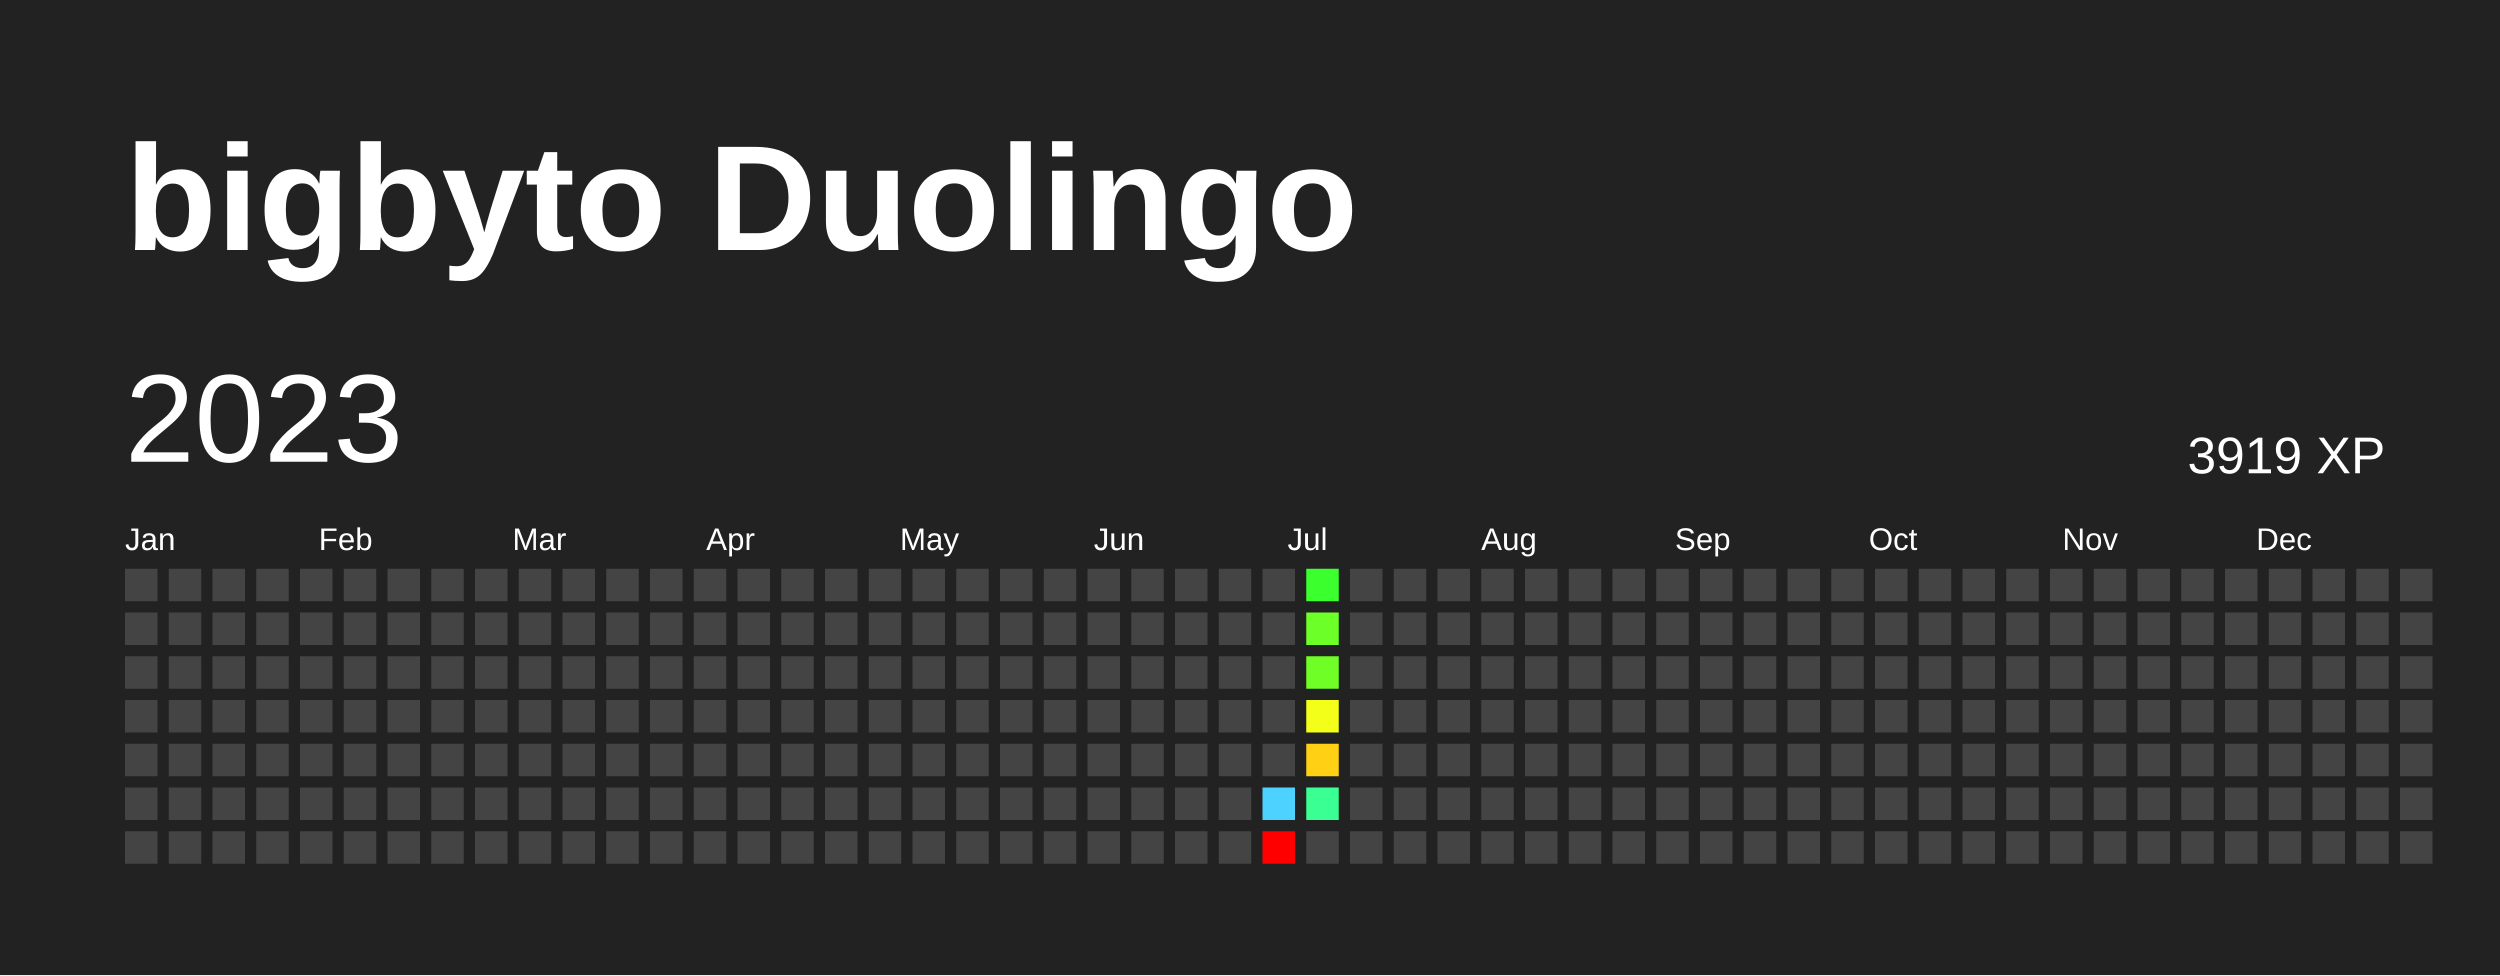
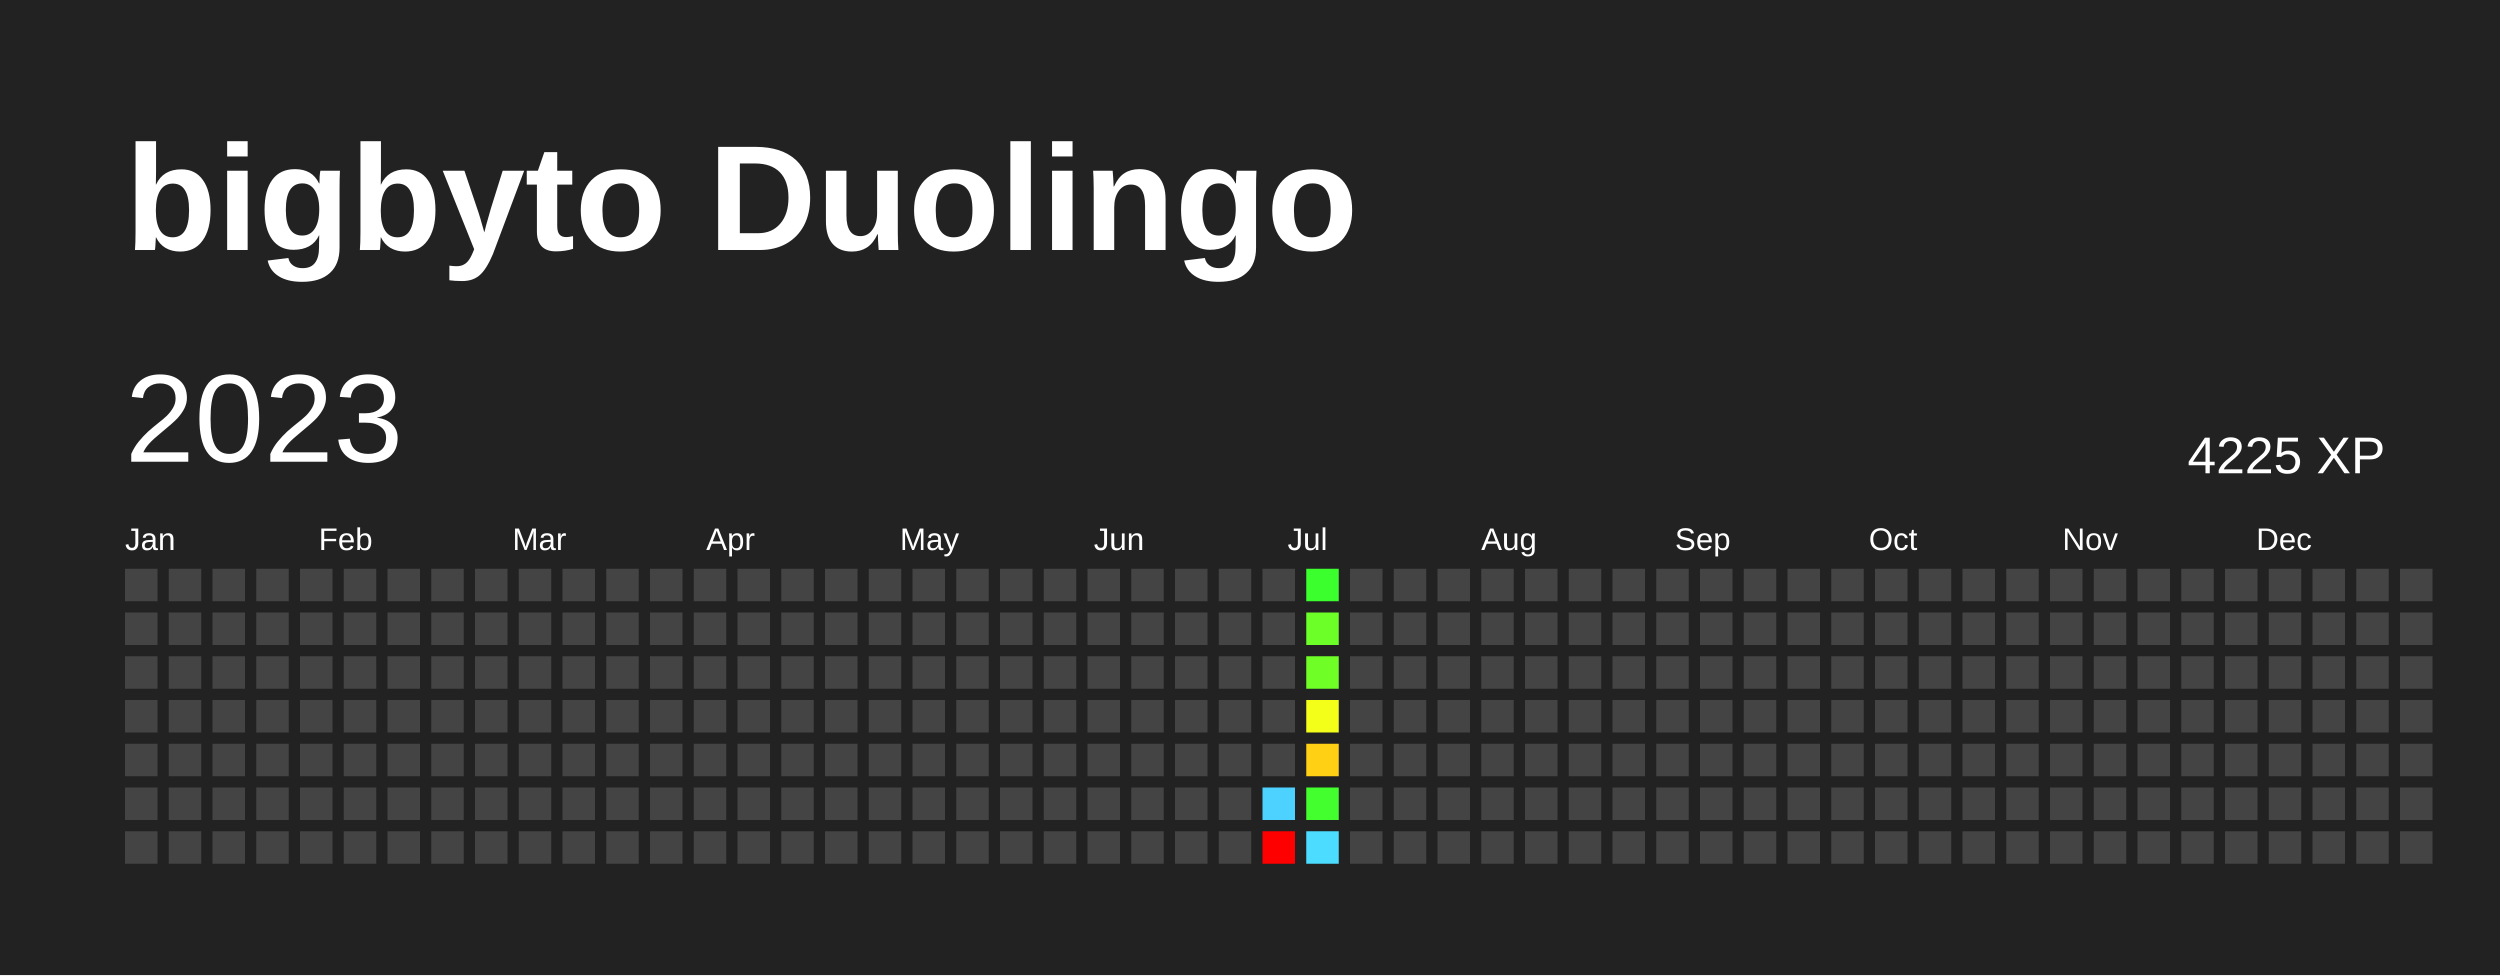
<svg xmlns="http://www.w3.org/2000/svg" baseProfile="full" height="78mm" version="1.1" viewBox="0,0,200,78" width="200mm">
  <defs />
  <rect fill="#222222" height="78" width="200" x="0" y="0" />
  <text fill="#FFFFFF" style="font-size:12px; font-family:Arial; font-weight:bold;" x="10" y="20">bigbyto Duolingo</text>
  <text dominant-baseline="hanging" fill="#FFFFFF" style="font-size:10.0px; font-family:Arial;" x="10" y="30">2023</text>
-   <text dominant-baseline="hanging" fill="#FFFFFF" style="font-size:4.125px; font-family:Arial;" x="175" y="35">3919 XP</text>
+   <text dominant-baseline="hanging" fill="#FFFFFF" style="font-size:4.125px; font-family:Arial;" x="175" y="35">4225 XP</text>
  <text fill="#FFFFFF" style="font-size:2.5px; font-family:Arial" x="10.0" y="44">Jan</text>
  <text fill="#FFFFFF" style="font-size:2.5px; font-family:Arial" x="25.5" y="44">Feb</text>
  <text fill="#FFFFFF" style="font-size:2.5px; font-family:Arial" x="41.0" y="44">Mar</text>
  <text fill="#FFFFFF" style="font-size:2.5px; font-family:Arial" x="56.5" y="44">Apr</text>
  <text fill="#FFFFFF" style="font-size:2.5px; font-family:Arial" x="72.0" y="44">May</text>
  <text fill="#FFFFFF" style="font-size:2.5px; font-family:Arial" x="87.5" y="44">Jun</text>
  <text fill="#FFFFFF" style="font-size:2.5px; font-family:Arial" x="103.0" y="44">Jul</text>
  <text fill="#FFFFFF" style="font-size:2.5px; font-family:Arial" x="118.5" y="44">Aug</text>
  <text fill="#FFFFFF" style="font-size:2.5px; font-family:Arial" x="134.0" y="44">Sep</text>
  <text fill="#FFFFFF" style="font-size:2.5px; font-family:Arial" x="149.5" y="44">Oct</text>
  <text fill="#FFFFFF" style="font-size:2.5px; font-family:Arial" x="165.0" y="44">Nov</text>
  <text fill="#FFFFFF" style="font-size:2.5px; font-family:Arial" x="180.5" y="44">Dec</text>
  <rect fill="#444444" height="2.6" width="2.6" x="10.0" y="45.5" />
  <rect fill="#444444" height="2.6" width="2.6" x="10.0" y="49.0" />
  <rect fill="#444444" height="2.6" width="2.6" x="10.0" y="52.5" />
  <rect fill="#444444" height="2.6" width="2.6" x="10.0" y="56.0" />
  <rect fill="#444444" height="2.6" width="2.6" x="10.0" y="59.5" />
  <rect fill="#444444" height="2.6" width="2.6" x="10.0" y="63.0" />
  <rect fill="#444444" height="2.6" width="2.6" x="10.0" y="66.5" />
  <rect fill="#444444" height="2.6" width="2.6" x="13.5" y="45.5" />
  <rect fill="#444444" height="2.6" width="2.6" x="13.5" y="49.0" />
  <rect fill="#444444" height="2.6" width="2.6" x="13.5" y="52.5" />
  <rect fill="#444444" height="2.6" width="2.6" x="13.5" y="56.0" />
  <rect fill="#444444" height="2.6" width="2.6" x="13.5" y="59.5" />
  <rect fill="#444444" height="2.6" width="2.6" x="13.5" y="63.0" />
  <rect fill="#444444" height="2.6" width="2.6" x="13.5" y="66.5" />
  <rect fill="#444444" height="2.6" width="2.6" x="17.0" y="45.5" />
  <rect fill="#444444" height="2.6" width="2.6" x="17.0" y="49.0" />
  <rect fill="#444444" height="2.6" width="2.6" x="17.0" y="52.5" />
  <rect fill="#444444" height="2.6" width="2.6" x="17.0" y="56.0" />
  <rect fill="#444444" height="2.6" width="2.6" x="17.0" y="59.5" />
  <rect fill="#444444" height="2.6" width="2.6" x="17.0" y="63.0" />
  <rect fill="#444444" height="2.6" width="2.6" x="17.0" y="66.5" />
  <rect fill="#444444" height="2.6" width="2.6" x="20.5" y="45.5" />
  <rect fill="#444444" height="2.6" width="2.6" x="20.5" y="49.0" />
  <rect fill="#444444" height="2.6" width="2.6" x="20.5" y="52.5" />
  <rect fill="#444444" height="2.6" width="2.6" x="20.5" y="56.0" />
  <rect fill="#444444" height="2.6" width="2.6" x="20.5" y="59.5" />
  <rect fill="#444444" height="2.6" width="2.6" x="20.5" y="63.0" />
  <rect fill="#444444" height="2.6" width="2.6" x="20.5" y="66.5" />
  <rect fill="#444444" height="2.6" width="2.6" x="24.0" y="45.5" />
  <rect fill="#444444" height="2.6" width="2.6" x="24.0" y="49.0" />
  <rect fill="#444444" height="2.6" width="2.6" x="24.0" y="52.5" />
  <rect fill="#444444" height="2.6" width="2.6" x="24.0" y="56.0" />
  <rect fill="#444444" height="2.6" width="2.6" x="24.0" y="59.5" />
  <rect fill="#444444" height="2.6" width="2.6" x="24.0" y="63.0" />
  <rect fill="#444444" height="2.6" width="2.6" x="24.0" y="66.5" />
  <rect fill="#444444" height="2.6" width="2.6" x="27.5" y="45.5" />
  <rect fill="#444444" height="2.6" width="2.6" x="27.5" y="49.0" />
  <rect fill="#444444" height="2.6" width="2.6" x="27.5" y="52.5" />
  <rect fill="#444444" height="2.6" width="2.6" x="27.5" y="56.0" />
  <rect fill="#444444" height="2.6" width="2.6" x="27.5" y="59.5" />
  <rect fill="#444444" height="2.6" width="2.6" x="27.5" y="63.0" />
  <rect fill="#444444" height="2.6" width="2.6" x="27.5" y="66.5" />
  <rect fill="#444444" height="2.6" width="2.6" x="31.0" y="45.5" />
  <rect fill="#444444" height="2.6" width="2.6" x="31.0" y="49.0" />
  <rect fill="#444444" height="2.6" width="2.6" x="31.0" y="52.5" />
  <rect fill="#444444" height="2.6" width="2.6" x="31.0" y="56.0" />
  <rect fill="#444444" height="2.6" width="2.6" x="31.0" y="59.5" />
  <rect fill="#444444" height="2.6" width="2.6" x="31.0" y="63.0" />
  <rect fill="#444444" height="2.6" width="2.6" x="31.0" y="66.5" />
  <rect fill="#444444" height="2.6" width="2.6" x="34.5" y="45.5" />
  <rect fill="#444444" height="2.6" width="2.6" x="34.5" y="49.0" />
  <rect fill="#444444" height="2.6" width="2.6" x="34.5" y="52.5" />
  <rect fill="#444444" height="2.6" width="2.6" x="34.5" y="56.0" />
  <rect fill="#444444" height="2.6" width="2.6" x="34.5" y="59.5" />
  <rect fill="#444444" height="2.6" width="2.6" x="34.5" y="63.0" />
  <rect fill="#444444" height="2.6" width="2.6" x="34.5" y="66.5" />
  <rect fill="#444444" height="2.6" width="2.6" x="38.0" y="45.5" />
  <rect fill="#444444" height="2.6" width="2.6" x="38.0" y="49.0" />
  <rect fill="#444444" height="2.6" width="2.6" x="38.0" y="52.5" />
  <rect fill="#444444" height="2.6" width="2.6" x="38.0" y="56.0" />
  <rect fill="#444444" height="2.6" width="2.6" x="38.0" y="59.5" />
  <rect fill="#444444" height="2.6" width="2.6" x="38.0" y="63.0" />
  <rect fill="#444444" height="2.6" width="2.6" x="38.0" y="66.5" />
  <rect fill="#444444" height="2.6" width="2.6" x="41.5" y="45.5" />
  <rect fill="#444444" height="2.6" width="2.6" x="41.5" y="49.0" />
  <rect fill="#444444" height="2.6" width="2.6" x="41.5" y="52.5" />
  <rect fill="#444444" height="2.6" width="2.6" x="41.5" y="56.0" />
  <rect fill="#444444" height="2.6" width="2.6" x="41.5" y="59.5" />
  <rect fill="#444444" height="2.6" width="2.6" x="41.5" y="63.0" />
  <rect fill="#444444" height="2.6" width="2.6" x="41.5" y="66.5" />
  <rect fill="#444444" height="2.6" width="2.6" x="45.0" y="45.5" />
  <rect fill="#444444" height="2.6" width="2.6" x="45.0" y="49.0" />
  <rect fill="#444444" height="2.6" width="2.6" x="45.0" y="52.5" />
  <rect fill="#444444" height="2.6" width="2.6" x="45.0" y="56.0" />
  <rect fill="#444444" height="2.6" width="2.6" x="45.0" y="59.5" />
  <rect fill="#444444" height="2.6" width="2.6" x="45.0" y="63.0" />
  <rect fill="#444444" height="2.6" width="2.6" x="45.0" y="66.5" />
  <rect fill="#444444" height="2.6" width="2.6" x="48.5" y="45.5" />
  <rect fill="#444444" height="2.6" width="2.6" x="48.5" y="49.0" />
  <rect fill="#444444" height="2.6" width="2.6" x="48.5" y="52.5" />
  <rect fill="#444444" height="2.6" width="2.6" x="48.5" y="56.0" />
  <rect fill="#444444" height="2.6" width="2.6" x="48.5" y="59.5" />
  <rect fill="#444444" height="2.6" width="2.6" x="48.5" y="63.0" />
  <rect fill="#444444" height="2.6" width="2.6" x="48.5" y="66.5" />
  <rect fill="#444444" height="2.6" width="2.6" x="52.0" y="45.5" />
  <rect fill="#444444" height="2.6" width="2.6" x="52.0" y="49.0" />
  <rect fill="#444444" height="2.6" width="2.6" x="52.0" y="52.5" />
  <rect fill="#444444" height="2.6" width="2.6" x="52.0" y="56.0" />
  <rect fill="#444444" height="2.6" width="2.6" x="52.0" y="59.5" />
  <rect fill="#444444" height="2.6" width="2.6" x="52.0" y="63.0" />
  <rect fill="#444444" height="2.6" width="2.6" x="52.0" y="66.5" />
  <rect fill="#444444" height="2.6" width="2.6" x="55.5" y="45.5" />
  <rect fill="#444444" height="2.6" width="2.6" x="55.5" y="49.0" />
  <rect fill="#444444" height="2.6" width="2.6" x="55.5" y="52.5" />
  <rect fill="#444444" height="2.6" width="2.6" x="55.5" y="56.0" />
  <rect fill="#444444" height="2.6" width="2.6" x="55.5" y="59.5" />
  <rect fill="#444444" height="2.6" width="2.6" x="55.5" y="63.0" />
  <rect fill="#444444" height="2.6" width="2.6" x="55.5" y="66.5" />
  <rect fill="#444444" height="2.6" width="2.6" x="59.0" y="45.5" />
  <rect fill="#444444" height="2.6" width="2.6" x="59.0" y="49.0" />
  <rect fill="#444444" height="2.6" width="2.6" x="59.0" y="52.5" />
  <rect fill="#444444" height="2.6" width="2.6" x="59.0" y="56.0" />
  <rect fill="#444444" height="2.6" width="2.6" x="59.0" y="59.5" />
  <rect fill="#444444" height="2.6" width="2.6" x="59.0" y="63.0" />
  <rect fill="#444444" height="2.6" width="2.6" x="59.0" y="66.5" />
  <rect fill="#444444" height="2.6" width="2.6" x="62.5" y="45.5" />
  <rect fill="#444444" height="2.6" width="2.6" x="62.5" y="49.0" />
  <rect fill="#444444" height="2.6" width="2.6" x="62.5" y="52.5" />
  <rect fill="#444444" height="2.6" width="2.6" x="62.5" y="56.0" />
  <rect fill="#444444" height="2.6" width="2.6" x="62.5" y="59.5" />
  <rect fill="#444444" height="2.6" width="2.6" x="62.5" y="63.0" />
  <rect fill="#444444" height="2.6" width="2.6" x="62.5" y="66.5" />
  <rect fill="#444444" height="2.6" width="2.6" x="66.0" y="45.5" />
  <rect fill="#444444" height="2.6" width="2.6" x="66.0" y="49.0" />
  <rect fill="#444444" height="2.6" width="2.6" x="66.0" y="52.5" />
  <rect fill="#444444" height="2.6" width="2.6" x="66.0" y="56.0" />
  <rect fill="#444444" height="2.6" width="2.6" x="66.0" y="59.5" />
  <rect fill="#444444" height="2.6" width="2.6" x="66.0" y="63.0" />
  <rect fill="#444444" height="2.6" width="2.6" x="66.0" y="66.5" />
  <rect fill="#444444" height="2.6" width="2.6" x="69.5" y="45.5" />
  <rect fill="#444444" height="2.6" width="2.6" x="69.5" y="49.0" />
  <rect fill="#444444" height="2.6" width="2.6" x="69.5" y="52.5" />
  <rect fill="#444444" height="2.6" width="2.6" x="69.5" y="56.0" />
  <rect fill="#444444" height="2.6" width="2.6" x="69.5" y="59.5" />
  <rect fill="#444444" height="2.6" width="2.6" x="69.5" y="63.0" />
  <rect fill="#444444" height="2.6" width="2.6" x="69.5" y="66.5" />
  <rect fill="#444444" height="2.6" width="2.6" x="73.0" y="45.5" />
  <rect fill="#444444" height="2.6" width="2.6" x="73.0" y="49.0" />
  <rect fill="#444444" height="2.6" width="2.6" x="73.0" y="52.5" />
  <rect fill="#444444" height="2.6" width="2.6" x="73.0" y="56.0" />
  <rect fill="#444444" height="2.6" width="2.6" x="73.0" y="59.5" />
  <rect fill="#444444" height="2.6" width="2.6" x="73.0" y="63.0" />
  <rect fill="#444444" height="2.6" width="2.6" x="73.0" y="66.5" />
  <rect fill="#444444" height="2.6" width="2.6" x="76.5" y="45.5" />
  <rect fill="#444444" height="2.6" width="2.6" x="76.5" y="49.0" />
  <rect fill="#444444" height="2.6" width="2.6" x="76.5" y="52.5" />
  <rect fill="#444444" height="2.6" width="2.6" x="76.5" y="56.0" />
  <rect fill="#444444" height="2.6" width="2.6" x="76.5" y="59.5" />
  <rect fill="#444444" height="2.6" width="2.6" x="76.5" y="63.0" />
  <rect fill="#444444" height="2.6" width="2.6" x="76.5" y="66.5" />
  <rect fill="#444444" height="2.6" width="2.6" x="80.0" y="45.5" />
  <rect fill="#444444" height="2.6" width="2.6" x="80.0" y="49.0" />
  <rect fill="#444444" height="2.6" width="2.6" x="80.0" y="52.5" />
  <rect fill="#444444" height="2.6" width="2.6" x="80.0" y="56.0" />
  <rect fill="#444444" height="2.6" width="2.6" x="80.0" y="59.5" />
  <rect fill="#444444" height="2.6" width="2.6" x="80.0" y="63.0" />
  <rect fill="#444444" height="2.6" width="2.6" x="80.0" y="66.5" />
  <rect fill="#444444" height="2.6" width="2.6" x="83.5" y="45.5" />
  <rect fill="#444444" height="2.6" width="2.6" x="83.5" y="49.0" />
  <rect fill="#444444" height="2.6" width="2.6" x="83.5" y="52.5" />
  <rect fill="#444444" height="2.6" width="2.6" x="83.5" y="56.0" />
  <rect fill="#444444" height="2.6" width="2.6" x="83.5" y="59.5" />
  <rect fill="#444444" height="2.6" width="2.6" x="83.5" y="63.0" />
  <rect fill="#444444" height="2.6" width="2.6" x="83.5" y="66.5" />
  <rect fill="#444444" height="2.6" width="2.6" x="87.0" y="45.5" />
  <rect fill="#444444" height="2.6" width="2.6" x="87.0" y="49.0" />
  <rect fill="#444444" height="2.6" width="2.6" x="87.0" y="52.5" />
  <rect fill="#444444" height="2.6" width="2.6" x="87.0" y="56.0" />
  <rect fill="#444444" height="2.6" width="2.6" x="87.0" y="59.5" />
  <rect fill="#444444" height="2.6" width="2.6" x="87.0" y="63.0" />
  <rect fill="#444444" height="2.6" width="2.6" x="87.0" y="66.5" />
  <rect fill="#444444" height="2.6" width="2.6" x="90.5" y="45.5" />
  <rect fill="#444444" height="2.6" width="2.6" x="90.5" y="49.0" />
  <rect fill="#444444" height="2.6" width="2.6" x="90.5" y="52.5" />
  <rect fill="#444444" height="2.6" width="2.6" x="90.5" y="56.0" />
  <rect fill="#444444" height="2.6" width="2.6" x="90.5" y="59.5" />
  <rect fill="#444444" height="2.6" width="2.6" x="90.5" y="63.0" />
  <rect fill="#444444" height="2.6" width="2.6" x="90.5" y="66.5" />
  <rect fill="#444444" height="2.6" width="2.6" x="94.0" y="45.5" />
  <rect fill="#444444" height="2.6" width="2.6" x="94.0" y="49.0" />
  <rect fill="#444444" height="2.6" width="2.6" x="94.0" y="52.5" />
  <rect fill="#444444" height="2.6" width="2.6" x="94.0" y="56.0" />
  <rect fill="#444444" height="2.6" width="2.6" x="94.0" y="59.5" />
  <rect fill="#444444" height="2.6" width="2.6" x="94.0" y="63.0" />
  <rect fill="#444444" height="2.6" width="2.6" x="94.0" y="66.5" />
  <rect fill="#444444" height="2.6" width="2.6" x="97.5" y="45.5" />
  <rect fill="#444444" height="2.6" width="2.6" x="97.5" y="49.0" />
  <rect fill="#444444" height="2.6" width="2.6" x="97.5" y="52.5" />
  <rect fill="#444444" height="2.6" width="2.6" x="97.5" y="56.0" />
  <rect fill="#444444" height="2.6" width="2.6" x="97.5" y="59.5" />
  <rect fill="#444444" height="2.6" width="2.6" x="97.5" y="63.0" />
  <rect fill="#444444" height="2.6" width="2.6" x="97.5" y="66.5" />
  <rect fill="#444444" height="2.6" width="2.6" x="101.0" y="45.5" />
  <rect fill="#444444" height="2.6" width="2.6" x="101.0" y="49.0" />
  <rect fill="#444444" height="2.6" width="2.6" x="101.0" y="52.5" />
  <rect fill="#444444" height="2.6" width="2.6" x="101.0" y="56.0" />
  <rect fill="#444444" height="2.6" width="2.6" x="101.0" y="59.5" />
  <rect fill="#4dd2ff" height="2.6" width="2.6" x="101.0" y="63.0" />
  <rect fill="red" height="2.6" width="2.6" x="101.0" y="66.5" />
  <rect fill="#3cff2e" height="2.6" width="2.6" x="104.5" y="45.5" />
  <rect fill="#6cff28" height="2.6" width="2.6" x="104.5" y="49.0" />
  <rect fill="#6fff27" height="2.6" width="2.6" x="104.5" y="52.5" />
  <rect fill="#f3ff19" height="2.6" width="2.6" x="104.5" y="56.0" />
  <rect fill="#ffd013" height="2.6" width="2.6" x="104.5" y="59.5" />
-   <rect fill="#3aff92" height="2.6" width="2.6" x="104.5" y="63.0" />
-   <rect fill="#444444" height="2.6" width="2.6" x="104.5" y="66.5" />
+   <rect fill="#42ff2d" height="2.6" width="2.6" x="104.5" y="63.0" />
+   <rect fill="#4cdcff" height="2.6" width="2.6" x="104.5" y="66.5" />
  <rect fill="#444444" height="2.6" width="2.6" x="108.0" y="45.5" />
  <rect fill="#444444" height="2.6" width="2.6" x="108.0" y="49.0" />
  <rect fill="#444444" height="2.6" width="2.6" x="108.0" y="52.5" />
  <rect fill="#444444" height="2.6" width="2.6" x="108.0" y="56.0" />
  <rect fill="#444444" height="2.6" width="2.6" x="108.0" y="59.5" />
  <rect fill="#444444" height="2.6" width="2.6" x="108.0" y="63.0" />
  <rect fill="#444444" height="2.6" width="2.6" x="108.0" y="66.5" />
  <rect fill="#444444" height="2.6" width="2.6" x="111.5" y="45.5" />
  <rect fill="#444444" height="2.6" width="2.6" x="111.5" y="49.0" />
  <rect fill="#444444" height="2.6" width="2.6" x="111.5" y="52.5" />
  <rect fill="#444444" height="2.6" width="2.6" x="111.5" y="56.0" />
  <rect fill="#444444" height="2.6" width="2.6" x="111.5" y="59.5" />
  <rect fill="#444444" height="2.6" width="2.6" x="111.5" y="63.0" />
  <rect fill="#444444" height="2.6" width="2.6" x="111.5" y="66.5" />
  <rect fill="#444444" height="2.6" width="2.6" x="115.0" y="45.5" />
  <rect fill="#444444" height="2.6" width="2.6" x="115.0" y="49.0" />
  <rect fill="#444444" height="2.6" width="2.6" x="115.0" y="52.5" />
  <rect fill="#444444" height="2.6" width="2.6" x="115.0" y="56.0" />
  <rect fill="#444444" height="2.6" width="2.6" x="115.0" y="59.5" />
  <rect fill="#444444" height="2.6" width="2.6" x="115.0" y="63.0" />
  <rect fill="#444444" height="2.6" width="2.6" x="115.0" y="66.5" />
  <rect fill="#444444" height="2.6" width="2.6" x="118.5" y="45.5" />
  <rect fill="#444444" height="2.6" width="2.6" x="118.5" y="49.0" />
  <rect fill="#444444" height="2.6" width="2.6" x="118.5" y="52.5" />
  <rect fill="#444444" height="2.6" width="2.6" x="118.5" y="56.0" />
  <rect fill="#444444" height="2.6" width="2.6" x="118.5" y="59.5" />
  <rect fill="#444444" height="2.6" width="2.6" x="118.5" y="63.0" />
  <rect fill="#444444" height="2.6" width="2.6" x="118.5" y="66.5" />
  <rect fill="#444444" height="2.6" width="2.6" x="122.0" y="45.5" />
  <rect fill="#444444" height="2.6" width="2.6" x="122.0" y="49.0" />
  <rect fill="#444444" height="2.6" width="2.6" x="122.0" y="52.5" />
  <rect fill="#444444" height="2.6" width="2.6" x="122.0" y="56.0" />
  <rect fill="#444444" height="2.6" width="2.6" x="122.0" y="59.5" />
  <rect fill="#444444" height="2.6" width="2.6" x="122.0" y="63.0" />
  <rect fill="#444444" height="2.6" width="2.6" x="122.0" y="66.5" />
  <rect fill="#444444" height="2.6" width="2.6" x="125.5" y="45.5" />
  <rect fill="#444444" height="2.6" width="2.6" x="125.5" y="49.0" />
  <rect fill="#444444" height="2.6" width="2.6" x="125.5" y="52.5" />
  <rect fill="#444444" height="2.6" width="2.6" x="125.5" y="56.0" />
  <rect fill="#444444" height="2.6" width="2.6" x="125.5" y="59.5" />
  <rect fill="#444444" height="2.6" width="2.6" x="125.5" y="63.0" />
  <rect fill="#444444" height="2.6" width="2.6" x="125.5" y="66.5" />
  <rect fill="#444444" height="2.6" width="2.6" x="129.0" y="45.5" />
  <rect fill="#444444" height="2.6" width="2.6" x="129.0" y="49.0" />
  <rect fill="#444444" height="2.6" width="2.6" x="129.0" y="52.5" />
  <rect fill="#444444" height="2.6" width="2.6" x="129.0" y="56.0" />
  <rect fill="#444444" height="2.6" width="2.6" x="129.0" y="59.5" />
  <rect fill="#444444" height="2.6" width="2.6" x="129.0" y="63.0" />
  <rect fill="#444444" height="2.6" width="2.6" x="129.0" y="66.5" />
  <rect fill="#444444" height="2.6" width="2.6" x="132.5" y="45.5" />
  <rect fill="#444444" height="2.6" width="2.6" x="132.5" y="49.0" />
  <rect fill="#444444" height="2.6" width="2.6" x="132.5" y="52.5" />
  <rect fill="#444444" height="2.6" width="2.6" x="132.5" y="56.0" />
  <rect fill="#444444" height="2.6" width="2.6" x="132.5" y="59.5" />
  <rect fill="#444444" height="2.6" width="2.6" x="132.5" y="63.0" />
  <rect fill="#444444" height="2.6" width="2.6" x="132.5" y="66.5" />
  <rect fill="#444444" height="2.6" width="2.6" x="136.0" y="45.5" />
  <rect fill="#444444" height="2.6" width="2.6" x="136.0" y="49.0" />
  <rect fill="#444444" height="2.6" width="2.6" x="136.0" y="52.5" />
  <rect fill="#444444" height="2.6" width="2.6" x="136.0" y="56.0" />
  <rect fill="#444444" height="2.6" width="2.6" x="136.0" y="59.5" />
  <rect fill="#444444" height="2.6" width="2.6" x="136.0" y="63.0" />
  <rect fill="#444444" height="2.6" width="2.6" x="136.0" y="66.5" />
  <rect fill="#444444" height="2.6" width="2.6" x="139.5" y="45.5" />
  <rect fill="#444444" height="2.6" width="2.6" x="139.5" y="49.0" />
  <rect fill="#444444" height="2.6" width="2.6" x="139.5" y="52.5" />
  <rect fill="#444444" height="2.6" width="2.6" x="139.5" y="56.0" />
  <rect fill="#444444" height="2.6" width="2.6" x="139.5" y="59.5" />
  <rect fill="#444444" height="2.6" width="2.6" x="139.5" y="63.0" />
  <rect fill="#444444" height="2.6" width="2.6" x="139.5" y="66.5" />
  <rect fill="#444444" height="2.6" width="2.6" x="143.0" y="45.5" />
  <rect fill="#444444" height="2.6" width="2.6" x="143.0" y="49.0" />
  <rect fill="#444444" height="2.6" width="2.6" x="143.0" y="52.5" />
  <rect fill="#444444" height="2.6" width="2.6" x="143.0" y="56.0" />
  <rect fill="#444444" height="2.6" width="2.6" x="143.0" y="59.5" />
  <rect fill="#444444" height="2.6" width="2.6" x="143.0" y="63.0" />
  <rect fill="#444444" height="2.6" width="2.6" x="143.0" y="66.5" />
  <rect fill="#444444" height="2.6" width="2.6" x="146.5" y="45.5" />
  <rect fill="#444444" height="2.6" width="2.6" x="146.5" y="49.0" />
  <rect fill="#444444" height="2.6" width="2.6" x="146.5" y="52.5" />
  <rect fill="#444444" height="2.6" width="2.6" x="146.5" y="56.0" />
  <rect fill="#444444" height="2.6" width="2.6" x="146.5" y="59.5" />
  <rect fill="#444444" height="2.6" width="2.6" x="146.5" y="63.0" />
  <rect fill="#444444" height="2.6" width="2.6" x="146.5" y="66.5" />
  <rect fill="#444444" height="2.6" width="2.6" x="150.0" y="45.5" />
  <rect fill="#444444" height="2.6" width="2.6" x="150.0" y="49.0" />
  <rect fill="#444444" height="2.6" width="2.6" x="150.0" y="52.5" />
  <rect fill="#444444" height="2.6" width="2.6" x="150.0" y="56.0" />
  <rect fill="#444444" height="2.6" width="2.6" x="150.0" y="59.5" />
  <rect fill="#444444" height="2.6" width="2.6" x="150.0" y="63.0" />
  <rect fill="#444444" height="2.6" width="2.6" x="150.0" y="66.5" />
  <rect fill="#444444" height="2.6" width="2.6" x="153.5" y="45.5" />
  <rect fill="#444444" height="2.6" width="2.6" x="153.5" y="49.0" />
  <rect fill="#444444" height="2.6" width="2.6" x="153.5" y="52.5" />
  <rect fill="#444444" height="2.6" width="2.6" x="153.5" y="56.0" />
  <rect fill="#444444" height="2.6" width="2.6" x="153.5" y="59.5" />
  <rect fill="#444444" height="2.6" width="2.6" x="153.5" y="63.0" />
  <rect fill="#444444" height="2.6" width="2.6" x="153.5" y="66.5" />
  <rect fill="#444444" height="2.6" width="2.6" x="157.0" y="45.5" />
  <rect fill="#444444" height="2.6" width="2.6" x="157.0" y="49.0" />
  <rect fill="#444444" height="2.6" width="2.6" x="157.0" y="52.5" />
  <rect fill="#444444" height="2.6" width="2.6" x="157.0" y="56.0" />
  <rect fill="#444444" height="2.6" width="2.6" x="157.0" y="59.5" />
  <rect fill="#444444" height="2.6" width="2.6" x="157.0" y="63.0" />
  <rect fill="#444444" height="2.6" width="2.6" x="157.0" y="66.5" />
  <rect fill="#444444" height="2.6" width="2.6" x="160.5" y="45.5" />
  <rect fill="#444444" height="2.6" width="2.6" x="160.5" y="49.0" />
  <rect fill="#444444" height="2.6" width="2.6" x="160.5" y="52.5" />
  <rect fill="#444444" height="2.6" width="2.6" x="160.5" y="56.0" />
  <rect fill="#444444" height="2.6" width="2.6" x="160.5" y="59.5" />
  <rect fill="#444444" height="2.6" width="2.6" x="160.5" y="63.0" />
  <rect fill="#444444" height="2.6" width="2.6" x="160.5" y="66.5" />
  <rect fill="#444444" height="2.6" width="2.6" x="164.0" y="45.5" />
  <rect fill="#444444" height="2.6" width="2.6" x="164.0" y="49.0" />
  <rect fill="#444444" height="2.6" width="2.6" x="164.0" y="52.5" />
  <rect fill="#444444" height="2.6" width="2.6" x="164.0" y="56.0" />
  <rect fill="#444444" height="2.6" width="2.6" x="164.0" y="59.5" />
  <rect fill="#444444" height="2.6" width="2.6" x="164.0" y="63.0" />
  <rect fill="#444444" height="2.6" width="2.6" x="164.0" y="66.5" />
  <rect fill="#444444" height="2.6" width="2.6" x="167.5" y="45.5" />
  <rect fill="#444444" height="2.6" width="2.6" x="167.5" y="49.0" />
  <rect fill="#444444" height="2.6" width="2.6" x="167.5" y="52.5" />
  <rect fill="#444444" height="2.6" width="2.6" x="167.5" y="56.0" />
  <rect fill="#444444" height="2.6" width="2.6" x="167.5" y="59.5" />
  <rect fill="#444444" height="2.6" width="2.6" x="167.5" y="63.0" />
  <rect fill="#444444" height="2.6" width="2.6" x="167.5" y="66.5" />
  <rect fill="#444444" height="2.6" width="2.6" x="171.0" y="45.5" />
  <rect fill="#444444" height="2.6" width="2.6" x="171.0" y="49.0" />
  <rect fill="#444444" height="2.6" width="2.6" x="171.0" y="52.5" />
  <rect fill="#444444" height="2.6" width="2.6" x="171.0" y="56.0" />
  <rect fill="#444444" height="2.6" width="2.6" x="171.0" y="59.5" />
  <rect fill="#444444" height="2.6" width="2.6" x="171.0" y="63.0" />
  <rect fill="#444444" height="2.6" width="2.6" x="171.0" y="66.5" />
  <rect fill="#444444" height="2.6" width="2.6" x="174.5" y="45.5" />
  <rect fill="#444444" height="2.6" width="2.6" x="174.5" y="49.0" />
  <rect fill="#444444" height="2.6" width="2.6" x="174.5" y="52.5" />
  <rect fill="#444444" height="2.6" width="2.6" x="174.5" y="56.0" />
  <rect fill="#444444" height="2.6" width="2.6" x="174.5" y="59.5" />
  <rect fill="#444444" height="2.6" width="2.6" x="174.5" y="63.0" />
  <rect fill="#444444" height="2.6" width="2.6" x="174.5" y="66.5" />
  <rect fill="#444444" height="2.6" width="2.6" x="178.0" y="45.5" />
  <rect fill="#444444" height="2.6" width="2.6" x="178.0" y="49.0" />
  <rect fill="#444444" height="2.6" width="2.6" x="178.0" y="52.5" />
  <rect fill="#444444" height="2.6" width="2.6" x="178.0" y="56.0" />
  <rect fill="#444444" height="2.6" width="2.6" x="178.0" y="59.5" />
  <rect fill="#444444" height="2.6" width="2.6" x="178.0" y="63.0" />
  <rect fill="#444444" height="2.6" width="2.6" x="178.0" y="66.5" />
  <rect fill="#444444" height="2.6" width="2.6" x="181.5" y="45.5" />
  <rect fill="#444444" height="2.6" width="2.6" x="181.5" y="49.0" />
  <rect fill="#444444" height="2.6" width="2.6" x="181.5" y="52.5" />
  <rect fill="#444444" height="2.6" width="2.6" x="181.5" y="56.0" />
  <rect fill="#444444" height="2.6" width="2.6" x="181.5" y="59.5" />
  <rect fill="#444444" height="2.6" width="2.6" x="181.5" y="63.0" />
  <rect fill="#444444" height="2.6" width="2.6" x="181.5" y="66.5" />
  <rect fill="#444444" height="2.6" width="2.6" x="185.0" y="45.5" />
  <rect fill="#444444" height="2.6" width="2.6" x="185.0" y="49.0" />
  <rect fill="#444444" height="2.6" width="2.6" x="185.0" y="52.5" />
  <rect fill="#444444" height="2.6" width="2.6" x="185.0" y="56.0" />
  <rect fill="#444444" height="2.6" width="2.6" x="185.0" y="59.5" />
  <rect fill="#444444" height="2.6" width="2.6" x="185.0" y="63.0" />
  <rect fill="#444444" height="2.6" width="2.6" x="185.0" y="66.5" />
  <rect fill="#444444" height="2.6" width="2.6" x="188.5" y="45.5" />
  <rect fill="#444444" height="2.6" width="2.6" x="188.5" y="49.0" />
  <rect fill="#444444" height="2.6" width="2.6" x="188.5" y="52.5" />
  <rect fill="#444444" height="2.6" width="2.6" x="188.5" y="56.0" />
  <rect fill="#444444" height="2.6" width="2.6" x="188.5" y="59.5" />
  <rect fill="#444444" height="2.6" width="2.6" x="188.5" y="63.0" />
  <rect fill="#444444" height="2.6" width="2.6" x="188.5" y="66.5" />
  <rect fill="#444444" height="2.6" width="2.6" x="192.0" y="45.5" />
  <rect fill="#444444" height="2.6" width="2.6" x="192.0" y="49.0" />
  <rect fill="#444444" height="2.6" width="2.6" x="192.0" y="52.5" />
  <rect fill="#444444" height="2.6" width="2.6" x="192.0" y="56.0" />
  <rect fill="#444444" height="2.6" width="2.6" x="192.0" y="59.5" />
  <rect fill="#444444" height="2.6" width="2.6" x="192.0" y="63.0" />
  <rect fill="#444444" height="2.6" width="2.6" x="192.0" y="66.5" />
</svg>
